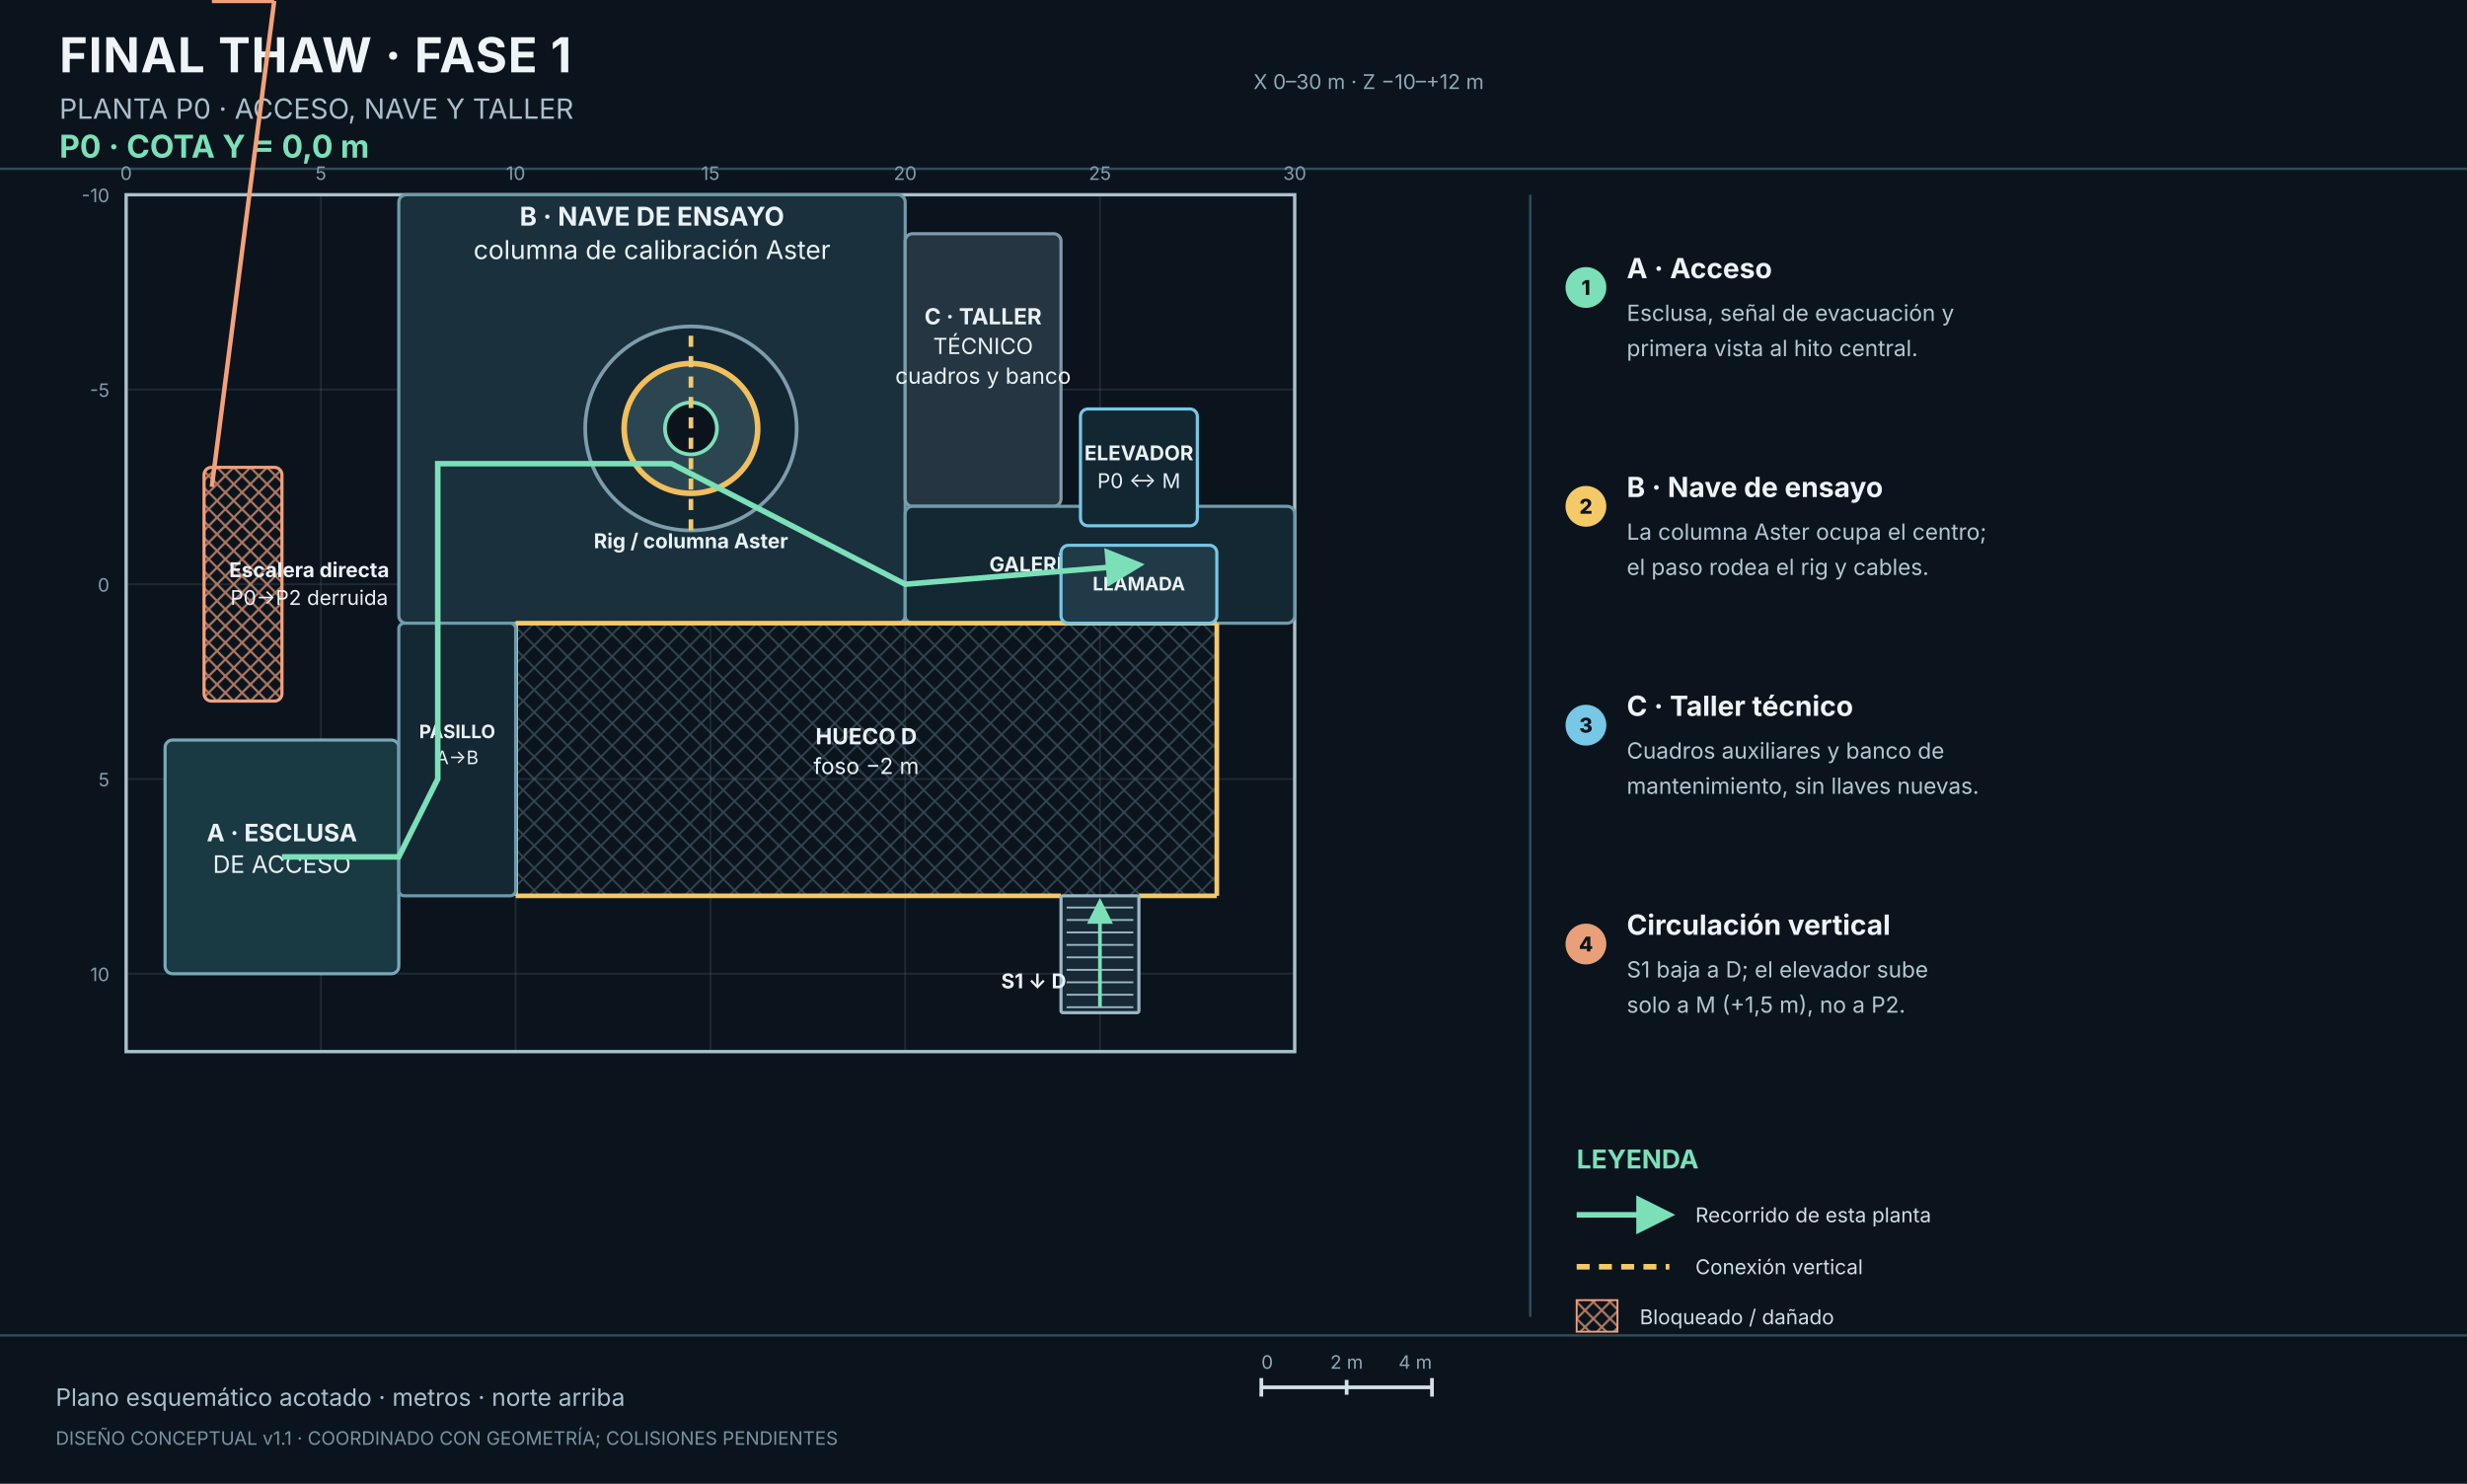
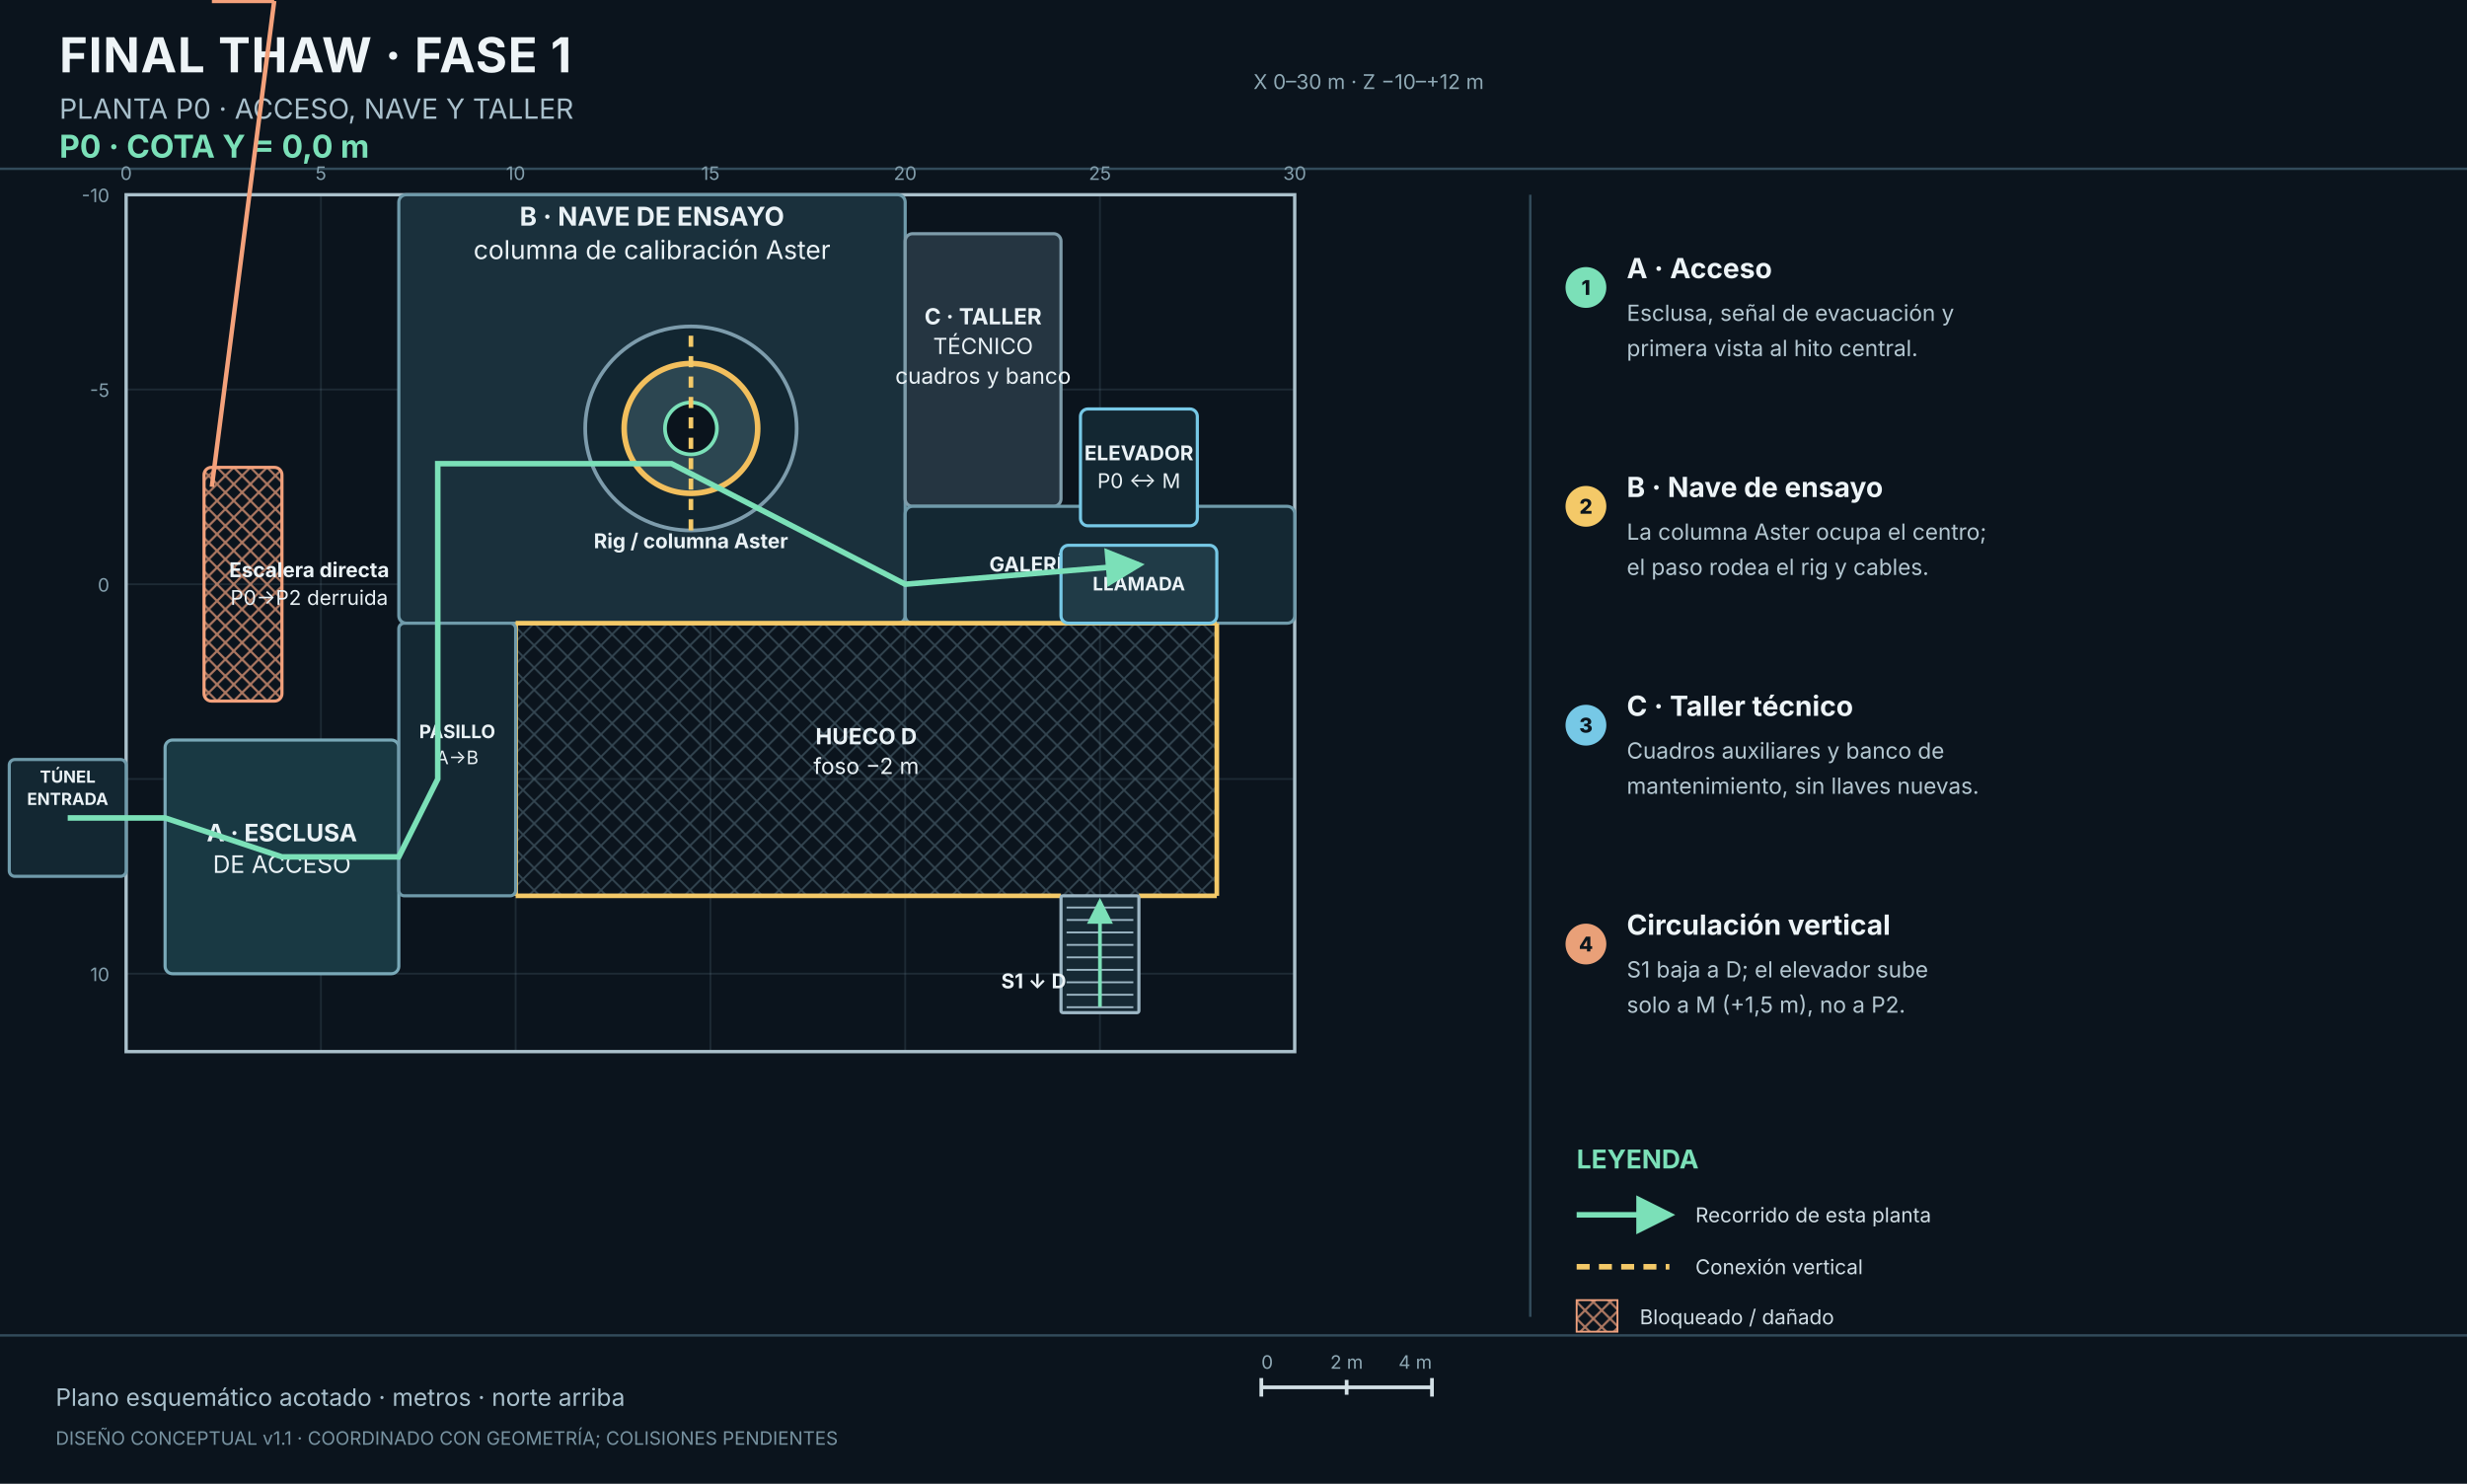
<svg xmlns="http://www.w3.org/2000/svg" viewBox="0 0 1330 800" role="img" aria-label="PLANTA P0 · ACCESO, NAVE Y TALLER">
  <defs>
    <marker id="arrow" viewBox="0 0 10 10" refX="8.5" refY="5" markerWidth="7" markerHeight="7" orient="auto">
      <path d="M0,0 L10,5 L0,10 z" fill="#7be0b8" />
    </marker>
    <marker id="vertical" viewBox="0 0 10 10" refX="8.5" refY="5" markerWidth="7" markerHeight="7" orient="auto">
      <path d="M0,0 L10,5 L0,10 z" fill="#f4c968" />
    </marker>
    <pattern id="blocked" width="9" height="9" patternUnits="userSpaceOnUse">
      <path d="M0,0L9,9M9,0L0,9" stroke="#efa17e" stroke-width="1.2" opacity=".7" />
    </pattern>
    <pattern id="void" width="12" height="12" patternUnits="userSpaceOnUse">
      <path d="M0,0L12,12M12,0L0,12" stroke="#64808e" stroke-width="1" opacity=".45" />
    </pattern>
  </defs>
  <style>text{font-family:Inter,Arial,sans-serif}.title{font-size:26px;font-weight:750;fill:#eef4f7;letter-spacing:.5px}.sub{font-size:15px;fill:#a9c0cc}.level{font-size:17px;font-weight:750;fill:#7be0b8}.room{font-size:13px;fill:#eaf2f6}.small{font-size:11px;fill:#d0dde4}.muted{font-size:11px;fill:#8fa9b5}</style>
  <rect width="1330" height="800" fill="#0b141d" />
  <path d="M0 91H1330M825 105V710M0 720H1330" stroke="#324b5a" stroke-width="1.3" />
  <text x="32" y="39" class="title">FINAL THAW · FASE 1</text>
  <text x="32" y="64" class="sub">PLANTA P0 · ACCESO, NAVE Y TALLER</text>
  <text x="32" y="85" class="level">P0 · COTA Y = 0,0 m</text>
  <text x="800" y="48" text-anchor="end" class="muted">X 0–30 m · Z −10–+12 m</text>
  <line x1="68" y1="105" x2="68" y2="567" stroke="#7895a6" opacity=".17" />
  <text x="68" y="97" font-size="10" text-anchor="middle" fill="#839eac">0</text>
  <line x1="173" y1="105" x2="173" y2="567" stroke="#7895a6" opacity=".17" />
  <text x="173" y="97" font-size="10" text-anchor="middle" fill="#839eac">5</text>
  <line x1="278" y1="105" x2="278" y2="567" stroke="#7895a6" opacity=".17" />
  <text x="278" y="97" font-size="10" text-anchor="middle" fill="#839eac">10</text>
  <line x1="383" y1="105" x2="383" y2="567" stroke="#7895a6" opacity=".17" />
  <text x="383" y="97" font-size="10" text-anchor="middle" fill="#839eac">15</text>
  <line x1="488" y1="105" x2="488" y2="567" stroke="#7895a6" opacity=".17" />
  <text x="488" y="97" font-size="10" text-anchor="middle" fill="#839eac">20</text>
  <line x1="593" y1="105" x2="593" y2="567" stroke="#7895a6" opacity=".17" />
  <text x="593" y="97" font-size="10" text-anchor="middle" fill="#839eac">25</text>
  <line x1="698" y1="105" x2="698" y2="567" stroke="#7895a6" opacity=".17" />
  <text x="698" y="97" font-size="10" text-anchor="middle" fill="#839eac">30</text>
  <line x1="68" y1="105" x2="698" y2="105" stroke="#7895a6" opacity=".17" />
  <text x="59" y="109" font-size="10" text-anchor="end" fill="#839eac">-10</text>
  <line x1="68" y1="210" x2="698" y2="210" stroke="#7895a6" opacity=".17" />
  <text x="59" y="214" font-size="10" text-anchor="end" fill="#839eac">-5</text>
  <line x1="68" y1="315" x2="698" y2="315" stroke="#7895a6" opacity=".17" />
  <text x="59" y="319" font-size="10" text-anchor="end" fill="#839eac">0</text>
  <line x1="68" y1="420" x2="698" y2="420" stroke="#7895a6" opacity=".17" />
  <text x="59" y="424" font-size="10" text-anchor="end" fill="#839eac">5</text>
  <line x1="68" y1="525" x2="698" y2="525" stroke="#7895a6" opacity=".17" />
  <text x="59" y="529" font-size="10" text-anchor="end" fill="#839eac">10</text>
  <rect x="68" y="105" width="630" height="462" fill="none" stroke="#abc1cc" stroke-width="1.8" />
+   <rect x="5" y="409.5" width="63" height="63" rx="3" fill="#132732" stroke="#6f9aaa" stroke-width="1.7" />
+   <text x="36.5" y="422" text-anchor="middle" font-size="9" font-family="Inter,Arial,sans-serif" font-weight="700" fill="#eaf2f6">TÚNEL</text>
+   <text x="36.5" y="434" text-anchor="middle" font-size="9" font-family="Inter,Arial,sans-serif" font-weight="700" fill="#eaf2f6">ENTRADA</text>
  <rect x="89" y="399" width="126" height="126" rx="4" fill="#193943" stroke="#79a9b8" stroke-width="1.7" />
  <text x="152" y="453.633" text-anchor="middle" font-size="13" font-family="Inter,Arial,sans-serif" font-weight="700" fill="#eaf2f6">A · ESCLUSA</text>
  <text x="152" y="470.633" text-anchor="middle" font-size="13" font-family="Inter,Arial,sans-serif" font-weight="400" fill="#eaf2f6">DE ACCESO</text>
  <rect x="215" y="105" width="273" height="231" rx="4" fill="#1a303c" stroke="#6f9aaa" stroke-width="1.7" />
  <text x="351.5" y="121.667" text-anchor="middle" font-size="14" font-family="Inter,Arial,sans-serif" font-weight="700" fill="#eaf2f6">B · NAVE DE ENSAYO</text>
  <text x="351.5" y="139.667" text-anchor="middle" font-size="14" font-family="Inter,Arial,sans-serif" font-weight="400" fill="#eaf2f6">columna de calibración Aster</text>
  <rect x="488" y="126" width="84" height="147" rx="4" fill="#253541" stroke="#7e9caa" stroke-width="1.7" />
  <text x="530" y="174.9" text-anchor="middle" font-size="12" font-family="Inter,Arial,sans-serif" font-weight="700" fill="#eaf2f6">C · TALLER</text>
  <text x="530" y="190.9" text-anchor="middle" font-size="12" font-family="Inter,Arial,sans-serif" font-weight="400" fill="#eaf2f6">TÉCNICO</text>
  <text x="530" y="206.9" text-anchor="middle" font-size="12" font-family="Inter,Arial,sans-serif" font-weight="400" fill="#eaf2f6">cuadros y banco</text>
  <rect x="488" y="273" width="210" height="63" rx="4" fill="#142833" stroke="#6f9aaa" stroke-width="1.7" />
  <text x="593" y="308.167" text-anchor="middle" font-size="11" font-family="Inter,Arial,sans-serif" font-weight="700" fill="#eaf2f6">GALERÍA DE SERVICIO</text>
  <ellipse cx="372.5" cy="231" rx="57" ry="55" fill="#122631" stroke="#7d9cac" stroke-width="2" />
  <ellipse cx="372.5" cy="231" rx="36" ry="35" fill="#2c4651" stroke="#f2bf5d" stroke-width="3" />
  <ellipse cx="372.5" cy="231" rx="14" ry="14" fill="#0b141d" stroke="#7be0b8" stroke-width="2" />
  <text x="372.5" y="295.567" text-anchor="middle" font-size="11" font-family="Inter,Arial,sans-serif" font-weight="700" fill="#eaf2f6">Rig / columna Aster</text>
  <rect x="278" y="336" width="378" height="147" rx="4" fill="url(#void)" stroke="none" />
  <line x1="278" y1="336" x2="656" y2="336" stroke="#f4c968" stroke-width="2.5" />
  <line x1="278" y1="336" x2="278" y2="483" stroke="#f4c968" stroke-width="2.5" />
  <line x1="656" y1="336" x2="656" y2="483" stroke="#f4c968" stroke-width="2.5" />
  <line x1="278" y1="483" x2="572" y2="483" stroke="#f4c968" stroke-width="2.5" />
  <line x1="614" y1="483" x2="656" y2="483" stroke="#f4c968" stroke-width="2.5" />
  <text x="467" y="401.3" text-anchor="middle" font-size="12" font-family="Inter,Arial,sans-serif" font-weight="700" fill="#eaf2f6">HUECO D</text>
  <text x="467" y="417.3" text-anchor="middle" font-size="12" font-family="Inter,Arial,sans-serif" font-weight="400" fill="#eaf2f6">foso −2 m</text>
  <rect x="215" y="336" width="63" height="147" rx="3" fill="#142833" stroke="#6f9aaa" stroke-width="1.7" />
  <text x="246.5" y="398" text-anchor="middle" font-size="10" font-family="Inter,Arial,sans-serif" font-weight="700" fill="#eaf2f6">PASILLO</text>
  <text x="246.5" y="412" text-anchor="middle" font-size="10" font-family="Inter,Arial,sans-serif" font-weight="400" fill="#eaf2f6">A→B</text>
  <rect x="572" y="483" width="42" height="63" rx="1" fill="#162934" stroke="#9db7c5" stroke-width="1.7" />
  <line x1="575" y1="489.3" x2="611" y2="489.3" stroke="#9db7c5" stroke-width="1" />
  <line x1="575" y1="496.02" x2="611" y2="496.02" stroke="#9db7c5" stroke-width="1" />
  <line x1="575" y1="502.74" x2="611" y2="502.74" stroke="#9db7c5" stroke-width="1" />
  <line x1="575" y1="509.46" x2="611" y2="509.46" stroke="#9db7c5" stroke-width="1" />
  <line x1="575" y1="516.18" x2="611" y2="516.18" stroke="#9db7c5" stroke-width="1" />
  <line x1="575" y1="522.9" x2="611" y2="522.9" stroke="#9db7c5" stroke-width="1" />
  <line x1="575" y1="529.62" x2="611" y2="529.62" stroke="#9db7c5" stroke-width="1" />
  <line x1="575" y1="536.34" x2="611" y2="536.34" stroke="#9db7c5" stroke-width="1" />
  <line x1="575" y1="543.06" x2="611" y2="543.06" stroke="#9db7c5" stroke-width="1" />
  <polyline points="593,542.85 593,486.15" fill="none" stroke="#7be0b8" stroke-width="2" marker-end="url(#arrow)" />
  <text x="557.3" y="532.867" text-anchor="middle" font-size="11" font-family="Inter,Arial,sans-serif" font-weight="700" fill="#eaf2f6">S1 ↓ D</text>
  <rect x="582.5" y="220.5" width="63" height="63" rx="4" fill="#132732" stroke="#76c8e6" stroke-width="1.7" />
  <text x="614" y="248.167" text-anchor="middle" font-size="11" font-family="Inter,Arial,sans-serif" font-weight="700" fill="#eaf2f6">ELEVADOR</text>
  <text x="614" y="263.167" text-anchor="middle" font-size="11" font-family="Inter,Arial,sans-serif" font-weight="400" fill="#eaf2f6">P0 ↔ M</text>
  <rect x="572" y="294" width="84" height="42" rx="4" fill="#203b47" stroke="#76c8e6" stroke-width="1.7" />
  <text x="614" y="318.333" text-anchor="middle" font-size="10" font-family="Inter,Arial,sans-serif" font-weight="700" fill="#eaf2f6">LLAMADA</text>
  <rect x="110" y="252" width="42" height="126" rx="4" fill="url(#blocked)" stroke="#f2a17c" stroke-width="1.7" />
  <path d="M114.2 262.5L147.837.5M147.826.5L114.237.5" stroke="#f4a17b" stroke-width="2.4" />
  <text x="166.7" y="311.167" text-anchor="middle" font-size="11" font-family="Inter,Arial,sans-serif" font-weight="700" fill="#eaf2f6">Escalera directa</text>
  <text x="166.7" y="326.167" text-anchor="middle" font-size="11" font-family="Inter,Arial,sans-serif" font-weight="400" fill="#eaf2f6">P0→P2 derruida</text>
-   <polyline points="152,462 215,462 236,420 236,336 236,250 362,250 488,315 614,304.5" fill="none" stroke="#7be0b8" stroke-width="3" marker-end="url(#arrow)" />
+   <polyline points="36.5,441 68,441 89,441 152,462 215,462 236,420 236,336 236,250 362,250 488,315 614,304.5" fill="none" stroke="#7be0b8" stroke-width="3" marker-end="url(#arrow)" />
  <path d="M372.5 286 L372.5 176" stroke="#f4c968" stroke-width="2.5" stroke-dasharray="6 5" />
  <circle cx="855" cy="155" r="11" fill="#7be0b8" />
  <text x="855" y="159" font-size="11" text-anchor="middle" font-weight="800" fill="#0b151d">1</text>
  <text x="877" y="150" font-size="15" font-weight="700" fill="#edf4f7">A · Acceso</text>
  <text x="877" y="173" font-size="12" fill="#b4c7d1">Esclusa, señal de evacuación y</text>
  <text x="877" y="192" font-size="12" fill="#b4c7d1">primera vista al hito central.</text>
  <circle cx="855" cy="273" r="11" fill="#f4c968" />
  <text x="855" y="277" font-size="11" text-anchor="middle" font-weight="800" fill="#0b151d">2</text>
  <text x="877" y="268" font-size="15" font-weight="700" fill="#edf4f7">B · Nave de ensayo</text>
  <text x="877" y="291" font-size="12" fill="#b4c7d1">La columna Aster ocupa el centro;</text>
  <text x="877" y="310" font-size="12" fill="#b4c7d1">el paso rodea el rig y cables.</text>
  <circle cx="855" cy="391" r="11" fill="#76c8e6" />
  <text x="855" y="395" font-size="11" text-anchor="middle" font-weight="800" fill="#0b151d">3</text>
  <text x="877" y="386" font-size="15" font-weight="700" fill="#edf4f7">C · Taller técnico</text>
  <text x="877" y="409" font-size="12" fill="#b4c7d1">Cuadros auxiliares y banco de</text>
  <text x="877" y="428" font-size="12" fill="#b4c7d1">mantenimiento, sin llaves nuevas.</text>
  <circle cx="855" cy="509" r="11" fill="#e9a078" />
  <text x="855" y="513" font-size="11" text-anchor="middle" font-weight="800" fill="#0b151d">4</text>
  <text x="877" y="504" font-size="15" font-weight="700" fill="#edf4f7">Circulación vertical</text>
  <text x="877" y="527" font-size="12" fill="#b4c7d1">S1 baja a D; el elevador sube</text>
  <text x="877" y="546" font-size="12" fill="#b4c7d1">solo a M (+1,5 m), no a P2.</text>
  <g transform="translate(850 630)">
    <text x="0" y="0" font-size="14" font-weight="750" fill="#7be0b8">LEYENDA</text>
    <line x1="0" y1="25" x2="50" y2="25" stroke="#7be0b8" stroke-width="3" marker-end="url(#arrow)" />
    <text x="64" y="29" class="small">Recorrido de esta planta</text>
    <line x1="0" y1="53" x2="50" y2="53" stroke="#f4c968" stroke-width="3" stroke-dasharray="7 5" />
    <text x="64" y="57" class="small">Conexión vertical</text>
    <rect x="0" y="71" width="22" height="17" fill="url(#blocked)" stroke="#efa17e" />
    <text x="34" y="84" class="small">Bloqueado / dañado</text>
  </g>
  <text x="30" y="758" font-size="13" fill="#a9c0cc">Plano esquemático acotado · metros · norte arriba</text>
  <text x="30" y="779" font-size="10" fill="#7893a1">DISEÑO CONCEPTUAL v1.1 · COORDINADO CON GEOMETRÍA; COLISIONES PENDIENTES</text>
  <path d="M680 748H772M680 743V753M726 744V752M772 743V753" stroke="#d3e0e6" stroke-width="2" />
  <text x="680" y="738" font-size="10" fill="#8fa9b5">0</text>
  <text x="726" y="738" font-size="10" text-anchor="middle" fill="#8fa9b5">2 m</text>
  <text x="772" y="738" font-size="10" text-anchor="end" fill="#8fa9b5">4 m</text>
</svg>
